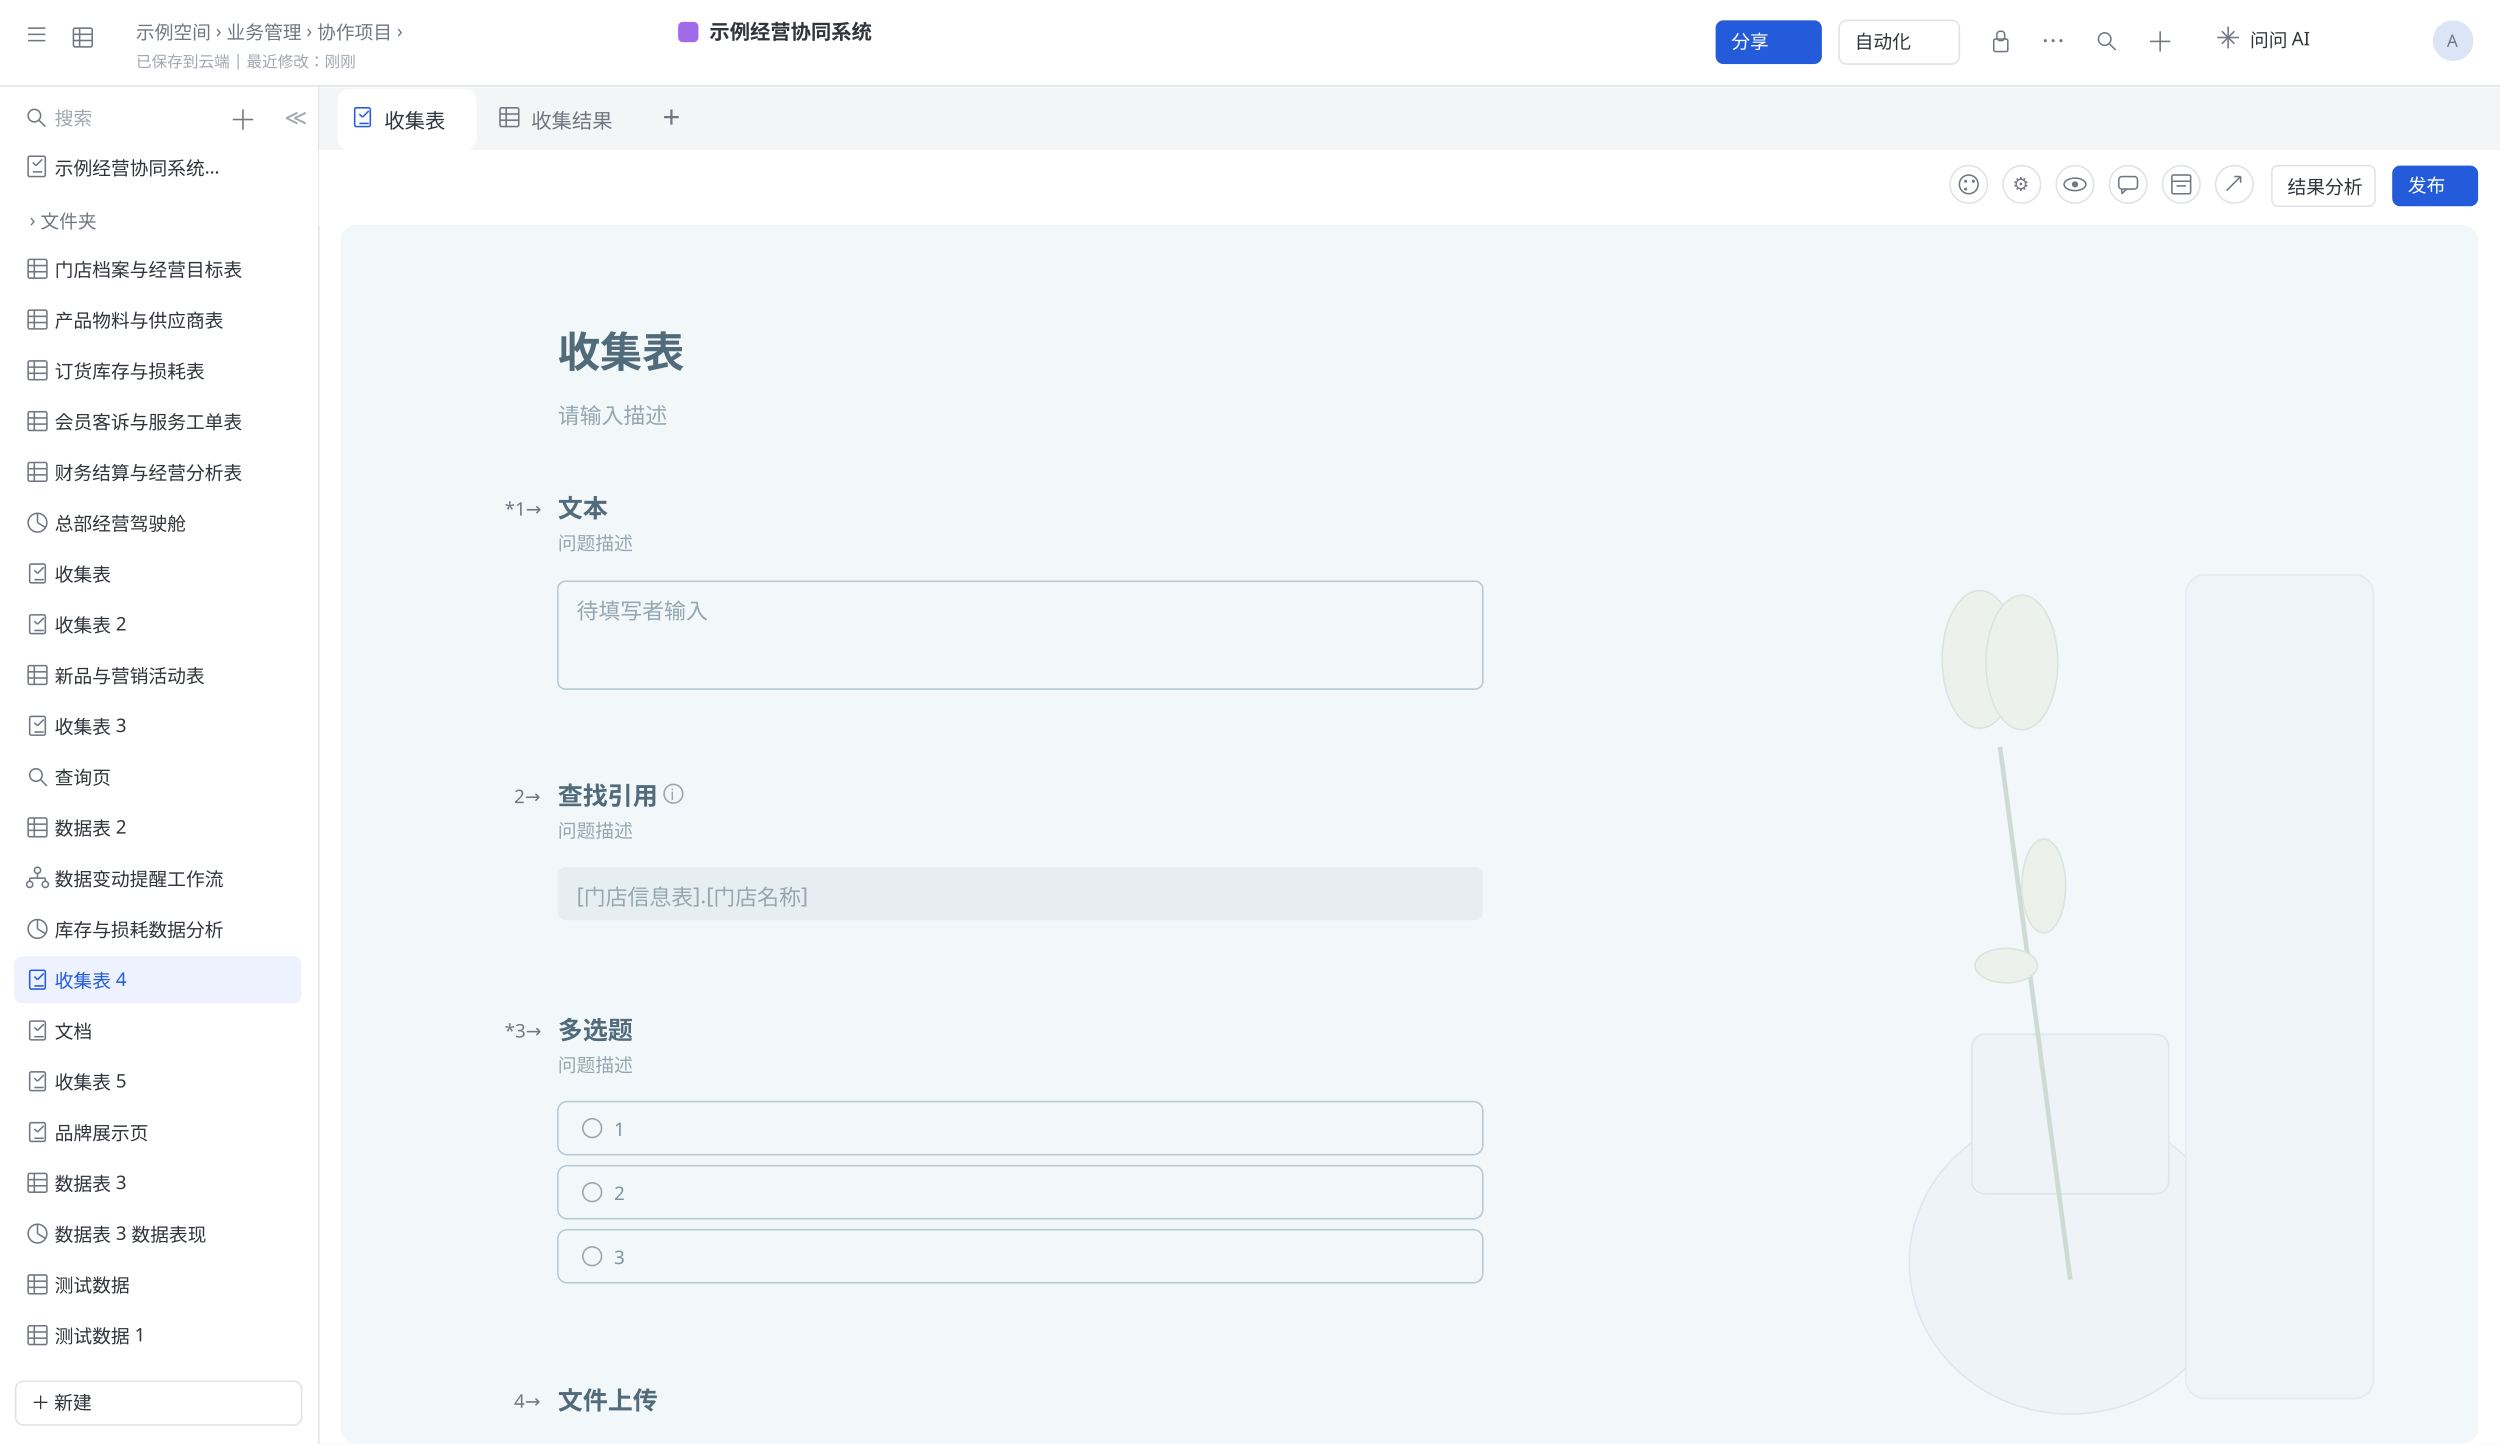
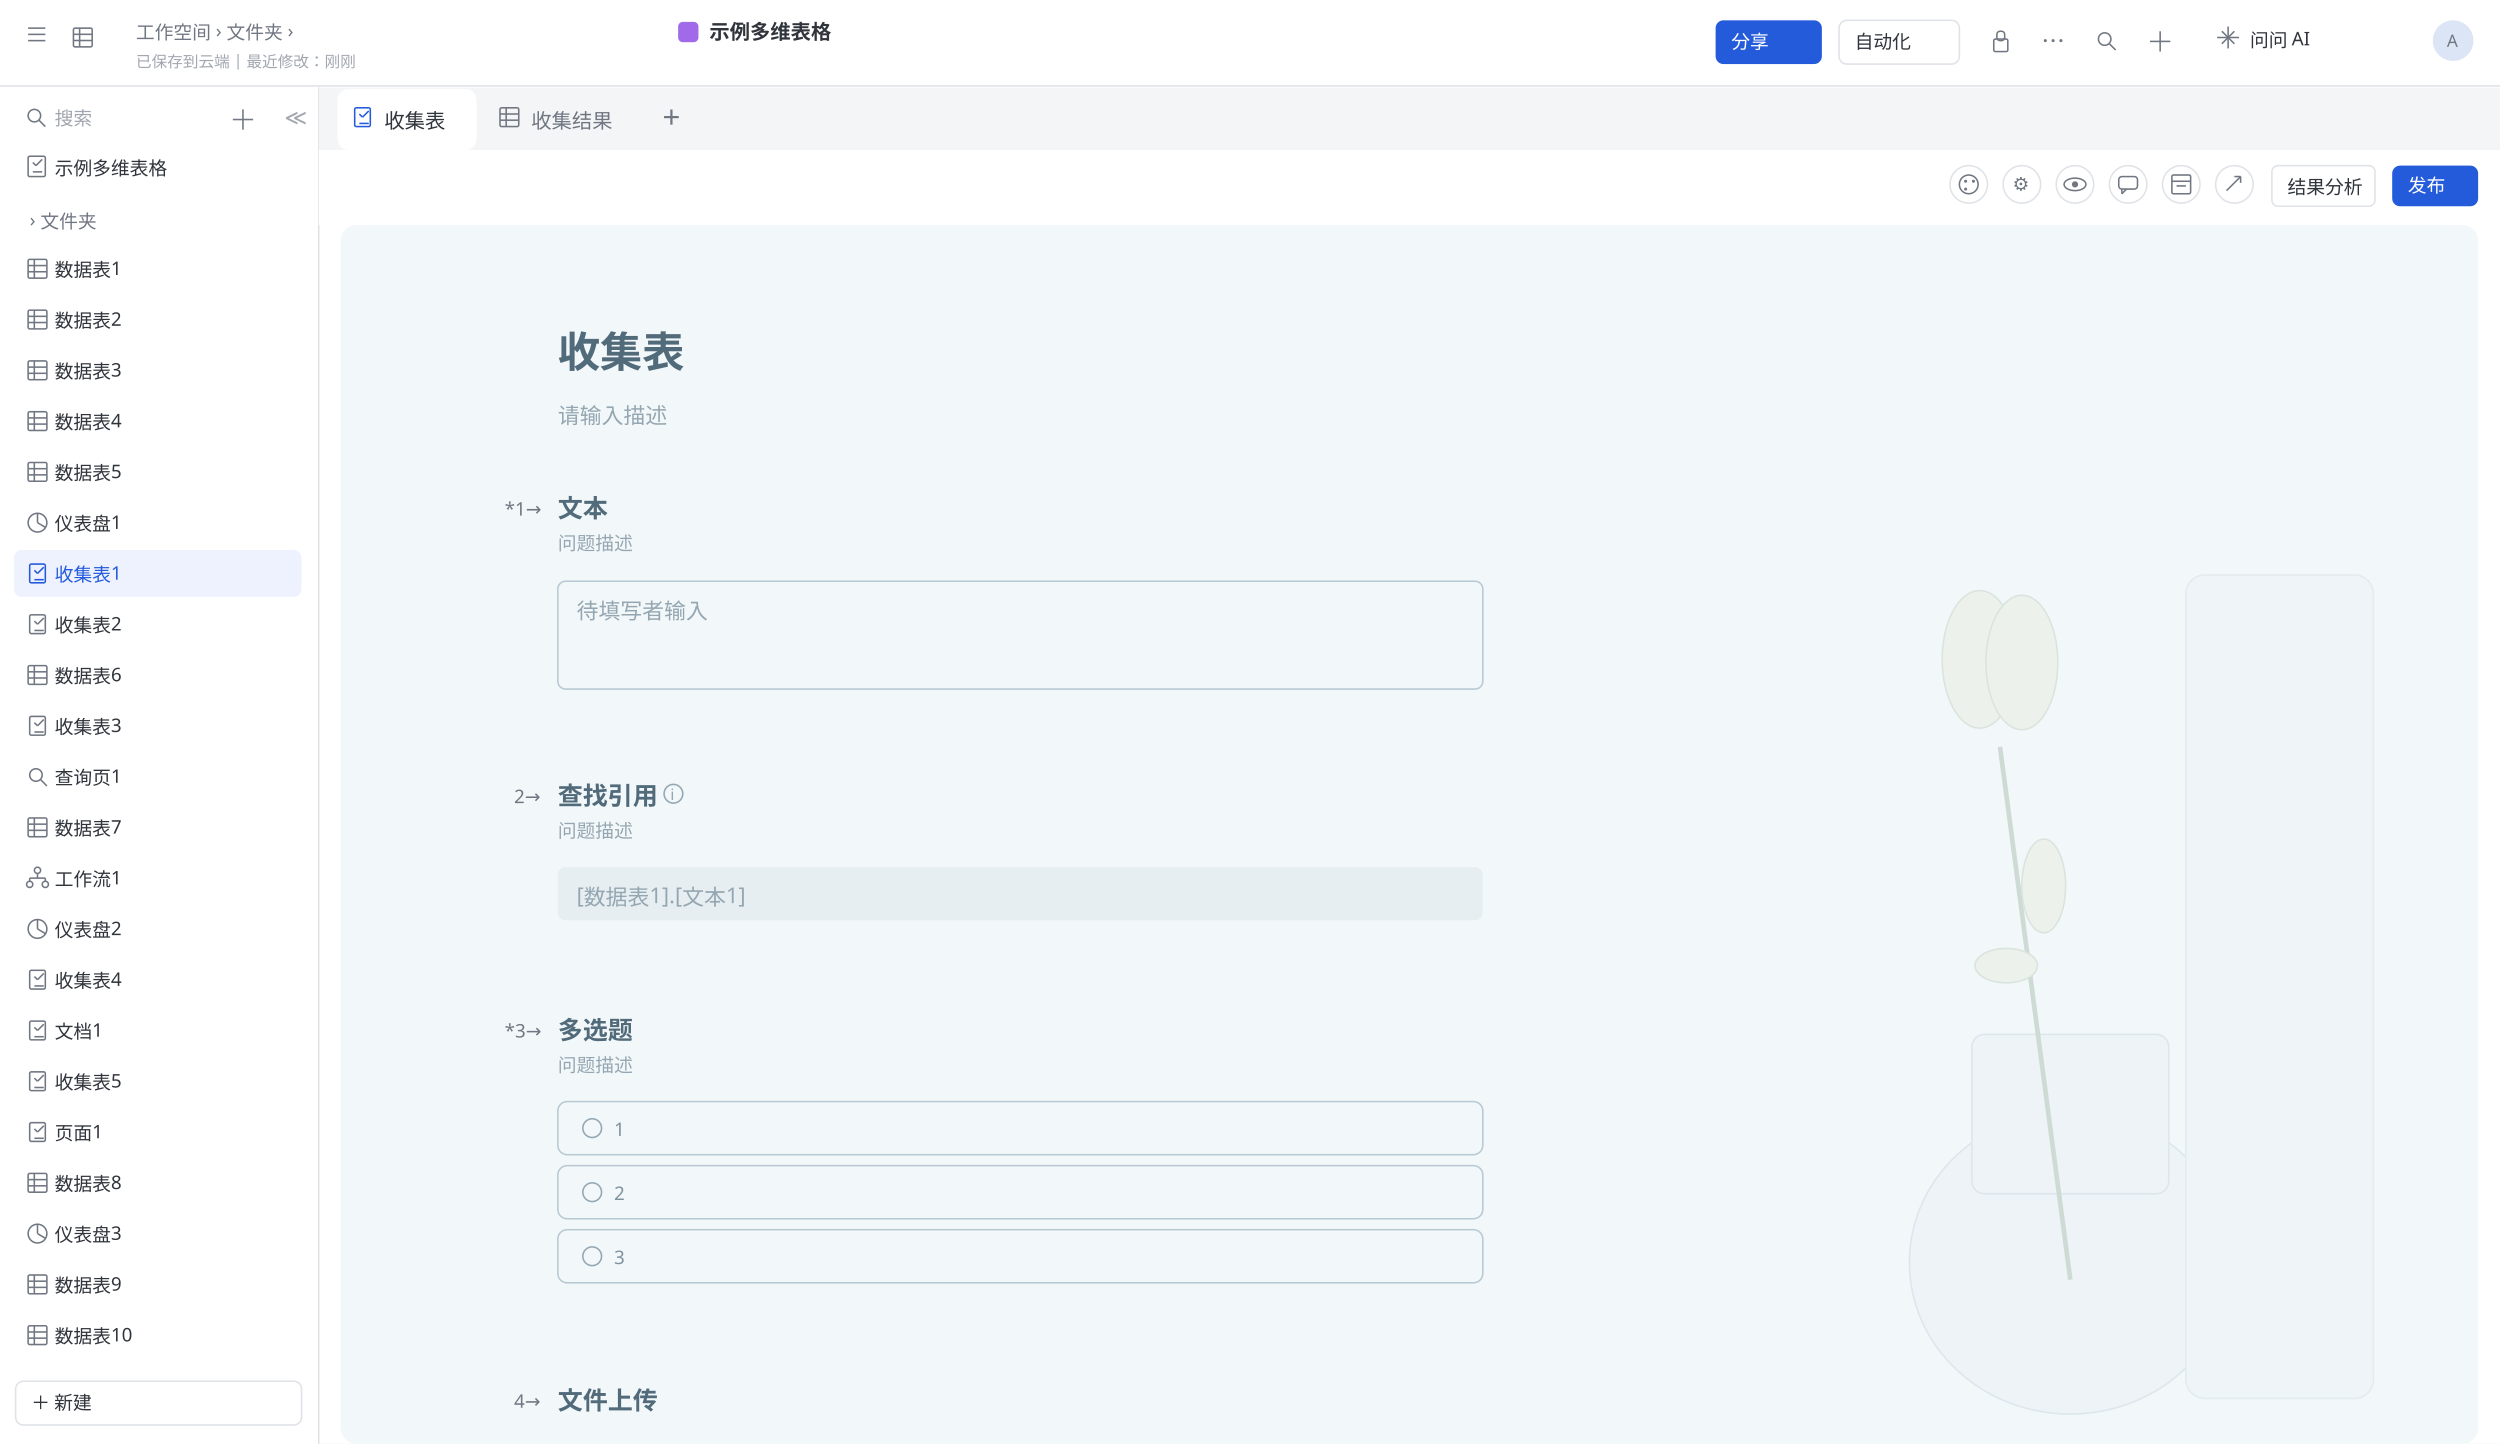
<svg xmlns="http://www.w3.org/2000/svg" width="1600" height="924" viewBox="0 0 1600 924">
  <rect x="0" y="0" width="1600" height="924" rx="0" fill="#ffffff" stroke="none" stroke-width="1" />
  <rect x="0" y="0" width="1600" height="56" rx="0" fill="#ffffff" stroke="none" stroke-width="1" />
  <line x1="0" y1="55" x2="1600" y2="55" stroke="#dfe2e7" stroke-width="1" />
  <line x1="18" y1="18" x2="29" y2="18" stroke="#707782" stroke-width="1" />
  <line x1="18" y1="22" x2="29" y2="22" stroke="#707782" stroke-width="1" />
  <line x1="18" y1="26" x2="29" y2="26" stroke="#707782" stroke-width="1" />
  <rect x="47" y="18" width="12" height="12" rx="1" fill="none" stroke="#707782" stroke-width="1" />
  <line x1="47" y1="21.96" x2="59" y2="21.96" stroke="#707782" stroke-width="1" />
  <line x1="47" y1="25.92" x2="59" y2="25.92" stroke="#707782" stroke-width="1" />
  <line x1="50.96" y1="18" x2="50.96" y2="30" stroke="#707782" stroke-width="1" />
-   <text x="87" y="25" fill="#707782" font-family="PingFang SC, Noto Sans SC, Microsoft YaHei, sans-serif" font-size="12" font-weight="400">示例空间  ›  业务管理  ›  协作项目  ›</text>
+   <text x="87" y="25" fill="#707782" font-family="PingFang SC, Noto Sans SC, Microsoft YaHei, sans-serif" font-size="12" font-weight="400">工作空间  ›  文件夹  ›</text>
  <rect x="434" y="14" width="13" height="13" rx="3" fill="#a16ae8" stroke="none" stroke-width="1" />
-   <text x="454" y="25" fill="#30343b" font-family="PingFang SC, Noto Sans SC, Microsoft YaHei, sans-serif" font-size="13" font-weight="550">示例经营协同系统</text>
+   <text x="454" y="25" fill="#30343b" font-family="PingFang SC, Noto Sans SC, Microsoft YaHei, sans-serif" font-size="13" font-weight="550">示例多维表格</text>
  <text x="87" y="43" fill="#a1a6af" font-family="PingFang SC, Noto Sans SC, Microsoft YaHei, sans-serif" font-size="10" font-weight="400">已保存到云端     |     最近修改：刚刚</text>
  <rect x="1098" y="13" width="68" height="28" rx="5" fill="#245bdb" stroke="none" stroke-width="1" />
  <text x="1108" y="31.0" fill="#ffffff" font-family="PingFang SC, Noto Sans SC, Microsoft YaHei, sans-serif" font-size="12" font-weight="500">分享</text>
  <rect x="1177" y="13" width="77" height="28" rx="5" fill="#ffffff" stroke="#dfe2e7" stroke-width="1" />
  <text x="1187" y="31.0" fill="#30343b" font-family="PingFang SC, Noto Sans SC, Microsoft YaHei, sans-serif" font-size="12" font-weight="500">自动化</text>
  <rect x="1276" y="25" width="9" height="8" rx="1" fill="none" stroke="#707782" stroke-width="1" />
  <rect x="1278" y="20" width="5" height="6" rx="2" fill="none" stroke="#707782" stroke-width="1" />
  <circle cx="1309" cy="26" r="1" fill="#707782" stroke="none" stroke-width="1" />
  <circle cx="1314" cy="26" r="1" fill="#707782" stroke="none" stroke-width="1" />
  <circle cx="1319" cy="26" r="1" fill="#707782" stroke="none" stroke-width="1" />
  <circle cx="1347" cy="25" r="4" fill="none" stroke="#707782" stroke-width="1" />
  <line x1="1350" y1="28" x2="1354" y2="32" stroke="#707782" stroke-width="1" />
  <line x1="1382.5" y1="20" x2="1382.5" y2="33" stroke="#707782" stroke-width="1" />
  <line x1="1376" y1="26.5" x2="1389" y2="26.5" stroke="#707782" stroke-width="1" />
  <line x1="1426" y1="17" x2="1426" y2="31" stroke="#707782" stroke-width="1" />
  <line x1="1419" y1="24" x2="1433" y2="24" stroke="#707782" stroke-width="1" />
  <line x1="1422" y1="20" x2="1430" y2="28" stroke="#707782" stroke-width="1" />
  <line x1="1422" y1="28" x2="1430" y2="20" stroke="#707782" stroke-width="1" />
  <text x="1440" y="30" fill="#30343b" font-family="PingFang SC, Noto Sans SC, Microsoft YaHei, sans-serif" font-size="12" font-weight="400">问问 AI</text>
  <circle cx="1570" cy="26" r="13" fill="#dce5f5" stroke="none" stroke-width="1" />
  <text x="1566" y="30" fill="#707782" font-family="PingFang SC, Noto Sans SC, Microsoft YaHei, sans-serif" font-size="11" font-weight="400">A</text>
  <rect x="0" y="56" width="204" height="868" rx="0" fill="#ffffff" stroke="none" stroke-width="1" />
  <line x1="204" y1="56" x2="204" y2="924" stroke="#dfe2e7" stroke-width="1" />
  <circle cx="22" cy="74" r="4" fill="none" stroke="#707782" stroke-width="1" />
  <line x1="25" y1="77" x2="29" y2="81" stroke="#707782" stroke-width="1" />
  <text x="35" y="80" fill="#a1a6af" font-family="PingFang SC, Noto Sans SC, Microsoft YaHei, sans-serif" font-size="12" font-weight="400">搜索</text>
  <line x1="155.5" y1="70" x2="155.5" y2="83" stroke="#707782" stroke-width="1" />
  <line x1="149" y1="76.5" x2="162" y2="76.5" stroke="#707782" stroke-width="1" />
  <text x="182" y="80" fill="#a1a6af" font-family="PingFang SC, Noto Sans SC, Microsoft YaHei, sans-serif" font-size="14" font-weight="400">≪</text>
  <rect x="18" y="100" width="11" height="13" rx="1" fill="none" stroke="#707782" stroke-width="1" />
  <line x1="21" y1="104" x2="23" y2="106" stroke="#707782" stroke-width="1" />
  <line x1="23" y1="106" x2="27" y2="102" stroke="#707782" stroke-width="1" />
  <line x1="21" y1="110" x2="27" y2="110" stroke="#707782" stroke-width="1" />
-   <text x="35" y="112" fill="#30343b" font-family="PingFang SC, Noto Sans SC, Microsoft YaHei, sans-serif" font-size="12" font-weight="400">示例经营协同系统…</text>
+   <text x="35" y="112" fill="#30343b" font-family="PingFang SC, Noto Sans SC, Microsoft YaHei, sans-serif" font-size="12" font-weight="400">示例多维表格</text>
  <text x="19" y="145" fill="#707782" font-family="PingFang SC, Noto Sans SC, Microsoft YaHei, sans-serif" font-size="12" font-weight="400">›  文件夹</text>
  <rect x="18" y="166.0" width="12" height="12" rx="1" fill="none" stroke="#707782" stroke-width="1" />
  <line x1="18" y1="169.96" x2="30" y2="169.96" stroke="#707782" stroke-width="1" />
  <line x1="18" y1="173.92" x2="30" y2="173.92" stroke="#707782" stroke-width="1" />
  <line x1="21.96" y1="166.0" x2="21.96" y2="178.0" stroke="#707782" stroke-width="1" />
-   <text x="35" y="177.0" fill="#30343b" font-family="PingFang SC, Noto Sans SC, Microsoft YaHei, sans-serif" font-size="12" font-weight="400">门店档案与经营目标表</text>
+   <text x="35" y="177.0" fill="#30343b" font-family="PingFang SC, Noto Sans SC, Microsoft YaHei, sans-serif" font-size="12" font-weight="400">数据表1</text>
  <rect x="18" y="198.5" width="12" height="12" rx="1" fill="none" stroke="#707782" stroke-width="1" />
  <line x1="18" y1="202.46" x2="30" y2="202.46" stroke="#707782" stroke-width="1" />
  <line x1="18" y1="206.42" x2="30" y2="206.42" stroke="#707782" stroke-width="1" />
  <line x1="21.96" y1="198.5" x2="21.96" y2="210.5" stroke="#707782" stroke-width="1" />
-   <text x="35" y="209.5" fill="#30343b" font-family="PingFang SC, Noto Sans SC, Microsoft YaHei, sans-serif" font-size="12" font-weight="400">产品物料与供应商表</text>
+   <text x="35" y="209.5" fill="#30343b" font-family="PingFang SC, Noto Sans SC, Microsoft YaHei, sans-serif" font-size="12" font-weight="400">数据表2</text>
  <rect x="18" y="231.0" width="12" height="12" rx="1" fill="none" stroke="#707782" stroke-width="1" />
  <line x1="18" y1="234.96" x2="30" y2="234.96" stroke="#707782" stroke-width="1" />
  <line x1="18" y1="238.92" x2="30" y2="238.92" stroke="#707782" stroke-width="1" />
  <line x1="21.96" y1="231.0" x2="21.96" y2="243.0" stroke="#707782" stroke-width="1" />
-   <text x="35" y="242.0" fill="#30343b" font-family="PingFang SC, Noto Sans SC, Microsoft YaHei, sans-serif" font-size="12" font-weight="400">订货库存与损耗表</text>
+   <text x="35" y="242.0" fill="#30343b" font-family="PingFang SC, Noto Sans SC, Microsoft YaHei, sans-serif" font-size="12" font-weight="400">数据表3</text>
  <rect x="18" y="263.5" width="12" height="12" rx="1" fill="none" stroke="#707782" stroke-width="1" />
  <line x1="18" y1="267.46" x2="30" y2="267.46" stroke="#707782" stroke-width="1" />
  <line x1="18" y1="271.42" x2="30" y2="271.42" stroke="#707782" stroke-width="1" />
  <line x1="21.96" y1="263.5" x2="21.96" y2="275.5" stroke="#707782" stroke-width="1" />
-   <text x="35" y="274.5" fill="#30343b" font-family="PingFang SC, Noto Sans SC, Microsoft YaHei, sans-serif" font-size="12" font-weight="400">会员客诉与服务工单表</text>
+   <text x="35" y="274.5" fill="#30343b" font-family="PingFang SC, Noto Sans SC, Microsoft YaHei, sans-serif" font-size="12" font-weight="400">数据表4</text>
  <rect x="18" y="296.0" width="12" height="12" rx="1" fill="none" stroke="#707782" stroke-width="1" />
  <line x1="18" y1="299.96" x2="30" y2="299.96" stroke="#707782" stroke-width="1" />
  <line x1="18" y1="303.92" x2="30" y2="303.92" stroke="#707782" stroke-width="1" />
  <line x1="21.96" y1="296.0" x2="21.96" y2="308.0" stroke="#707782" stroke-width="1" />
-   <text x="35" y="307.0" fill="#30343b" font-family="PingFang SC, Noto Sans SC, Microsoft YaHei, sans-serif" font-size="12" font-weight="400">财务结算与经营分析表</text>
+   <text x="35" y="307.0" fill="#30343b" font-family="PingFang SC, Noto Sans SC, Microsoft YaHei, sans-serif" font-size="12" font-weight="400">数据表5</text>
  <circle cx="24" cy="334.5" r="6" fill="none" stroke="#707782" stroke-width="1" />
  <line x1="24" y1="328.5" x2="24" y2="334.5" stroke="#707782" stroke-width="1" />
  <line x1="24" y1="334.5" x2="29" y2="337.5" stroke="#707782" stroke-width="1" />
-   <text x="35" y="339.5" fill="#30343b" font-family="PingFang SC, Noto Sans SC, Microsoft YaHei, sans-serif" font-size="12" font-weight="400">总部经营驾驶舱</text>
-   <rect x="19" y="361.0" width="10" height="12" rx="1" fill="none" stroke="#707782" stroke-width="1" />
-   <line x1="22" y1="365.0" x2="24" y2="367.0" stroke="#707782" stroke-width="1" />
-   <line x1="24" y1="367.0" x2="28" y2="363.0" stroke="#707782" stroke-width="1" />
-   <line x1="22" y1="371.0" x2="28" y2="371.0" stroke="#707782" stroke-width="1" />
-   <text x="35" y="372.0" fill="#30343b" font-family="PingFang SC, Noto Sans SC, Microsoft YaHei, sans-serif" font-size="12" font-weight="400">收集表</text>
+   <text x="35" y="339.5" fill="#30343b" font-family="PingFang SC, Noto Sans SC, Microsoft YaHei, sans-serif" font-size="12" font-weight="400">仪表盘1</text>
+   <rect x="9" y="352.0" width="184" height="30" rx="5" fill="#eef2ff" stroke="none" stroke-width="1" />
+   <rect x="19" y="361.0" width="10" height="12" rx="1" fill="none" stroke="#245bdb" stroke-width="1" />
+   <line x1="22" y1="365.0" x2="24" y2="367.0" stroke="#245bdb" stroke-width="1" />
+   <line x1="24" y1="367.0" x2="28" y2="363.0" stroke="#245bdb" stroke-width="1" />
+   <line x1="22" y1="371.0" x2="28" y2="371.0" stroke="#245bdb" stroke-width="1" />
+   <text x="35" y="372.0" fill="#245bdb" font-family="PingFang SC, Noto Sans SC, Microsoft YaHei, sans-serif" font-size="12" font-weight="400">收集表1</text>
  <rect x="19" y="393.5" width="10" height="12" rx="1" fill="none" stroke="#707782" stroke-width="1" />
  <line x1="22" y1="397.5" x2="24" y2="399.5" stroke="#707782" stroke-width="1" />
  <line x1="24" y1="399.5" x2="28" y2="395.5" stroke="#707782" stroke-width="1" />
  <line x1="22" y1="403.5" x2="28" y2="403.5" stroke="#707782" stroke-width="1" />
-   <text x="35" y="404.5" fill="#30343b" font-family="PingFang SC, Noto Sans SC, Microsoft YaHei, sans-serif" font-size="12" font-weight="400">收集表 2</text>
+   <text x="35" y="404.5" fill="#30343b" font-family="PingFang SC, Noto Sans SC, Microsoft YaHei, sans-serif" font-size="12" font-weight="400">收集表2</text>
  <rect x="18" y="426.0" width="12" height="12" rx="1" fill="none" stroke="#707782" stroke-width="1" />
  <line x1="18" y1="429.96" x2="30" y2="429.96" stroke="#707782" stroke-width="1" />
  <line x1="18" y1="433.92" x2="30" y2="433.92" stroke="#707782" stroke-width="1" />
  <line x1="21.96" y1="426.0" x2="21.96" y2="438.0" stroke="#707782" stroke-width="1" />
-   <text x="35" y="437.0" fill="#30343b" font-family="PingFang SC, Noto Sans SC, Microsoft YaHei, sans-serif" font-size="12" font-weight="400">新品与营销活动表</text>
+   <text x="35" y="437.0" fill="#30343b" font-family="PingFang SC, Noto Sans SC, Microsoft YaHei, sans-serif" font-size="12" font-weight="400">数据表6</text>
  <rect x="19" y="458.5" width="10" height="12" rx="1" fill="none" stroke="#707782" stroke-width="1" />
  <line x1="22" y1="462.5" x2="24" y2="464.5" stroke="#707782" stroke-width="1" />
  <line x1="24" y1="464.5" x2="28" y2="460.5" stroke="#707782" stroke-width="1" />
  <line x1="22" y1="468.5" x2="28" y2="468.5" stroke="#707782" stroke-width="1" />
-   <text x="35" y="469.5" fill="#30343b" font-family="PingFang SC, Noto Sans SC, Microsoft YaHei, sans-serif" font-size="12" font-weight="400">收集表 3</text>
+   <text x="35" y="469.5" fill="#30343b" font-family="PingFang SC, Noto Sans SC, Microsoft YaHei, sans-serif" font-size="12" font-weight="400">收集表3</text>
  <circle cx="23" cy="496.0" r="4" fill="none" stroke="#707782" stroke-width="1" />
  <line x1="26" y1="499.0" x2="30" y2="503.0" stroke="#707782" stroke-width="1" />
-   <text x="35" y="502.0" fill="#30343b" font-family="PingFang SC, Noto Sans SC, Microsoft YaHei, sans-serif" font-size="12" font-weight="400">查询页</text>
+   <text x="35" y="502.0" fill="#30343b" font-family="PingFang SC, Noto Sans SC, Microsoft YaHei, sans-serif" font-size="12" font-weight="400">查询页1</text>
  <rect x="18" y="523.5" width="12" height="12" rx="1" fill="none" stroke="#707782" stroke-width="1" />
  <line x1="18" y1="527.46" x2="30" y2="527.46" stroke="#707782" stroke-width="1" />
  <line x1="18" y1="531.42" x2="30" y2="531.42" stroke="#707782" stroke-width="1" />
  <line x1="21.96" y1="523.5" x2="21.96" y2="535.5" stroke="#707782" stroke-width="1" />
-   <text x="35" y="534.5" fill="#30343b" font-family="PingFang SC, Noto Sans SC, Microsoft YaHei, sans-serif" font-size="12" font-weight="400">数据表 2</text>
+   <text x="35" y="534.5" fill="#30343b" font-family="PingFang SC, Noto Sans SC, Microsoft YaHei, sans-serif" font-size="12" font-weight="400">数据表7</text>
  <circle cx="24" cy="557.0" r="2" fill="none" stroke="#707782" stroke-width="1" />
  <circle cx="19" cy="566.0" r="2" fill="none" stroke="#707782" stroke-width="1" />
  <circle cx="29" cy="566.0" r="2" fill="none" stroke="#707782" stroke-width="1" />
  <line x1="24" y1="559.0" x2="24" y2="562.0" stroke="#707782" stroke-width="1" />
  <line x1="19" y1="562.0" x2="29" y2="562.0" stroke="#707782" stroke-width="1" />
  <line x1="19" y1="562.0" x2="19" y2="564.0" stroke="#707782" stroke-width="1" />
  <line x1="29" y1="562.0" x2="29" y2="564.0" stroke="#707782" stroke-width="1" />
-   <text x="35" y="567.0" fill="#30343b" font-family="PingFang SC, Noto Sans SC, Microsoft YaHei, sans-serif" font-size="12" font-weight="400">数据变动提醒工作流</text>
+   <text x="35" y="567.0" fill="#30343b" font-family="PingFang SC, Noto Sans SC, Microsoft YaHei, sans-serif" font-size="12" font-weight="400">工作流1</text>
  <circle cx="24" cy="594.5" r="6" fill="none" stroke="#707782" stroke-width="1" />
  <line x1="24" y1="588.5" x2="24" y2="594.5" stroke="#707782" stroke-width="1" />
  <line x1="24" y1="594.5" x2="29" y2="597.5" stroke="#707782" stroke-width="1" />
-   <text x="35" y="599.5" fill="#30343b" font-family="PingFang SC, Noto Sans SC, Microsoft YaHei, sans-serif" font-size="12" font-weight="400">库存与损耗数据分析</text>
-   <rect x="9" y="612.0" width="184" height="30" rx="5" fill="#eef2ff" stroke="none" stroke-width="1" />
-   <rect x="19" y="621.0" width="10" height="12" rx="1" fill="none" stroke="#245bdb" stroke-width="1" />
-   <line x1="22" y1="625.0" x2="24" y2="627.0" stroke="#245bdb" stroke-width="1" />
-   <line x1="24" y1="627.0" x2="28" y2="623.0" stroke="#245bdb" stroke-width="1" />
-   <line x1="22" y1="631.0" x2="28" y2="631.0" stroke="#245bdb" stroke-width="1" />
-   <text x="35" y="632.0" fill="#245bdb" font-family="PingFang SC, Noto Sans SC, Microsoft YaHei, sans-serif" font-size="12" font-weight="400">收集表 4</text>
+   <text x="35" y="599.5" fill="#30343b" font-family="PingFang SC, Noto Sans SC, Microsoft YaHei, sans-serif" font-size="12" font-weight="400">仪表盘2</text>
+   <rect x="19" y="621.0" width="10" height="12" rx="1" fill="none" stroke="#707782" stroke-width="1" />
+   <line x1="22" y1="625.0" x2="24" y2="627.0" stroke="#707782" stroke-width="1" />
+   <line x1="24" y1="627.0" x2="28" y2="623.0" stroke="#707782" stroke-width="1" />
+   <line x1="22" y1="631.0" x2="28" y2="631.0" stroke="#707782" stroke-width="1" />
+   <text x="35" y="632.0" fill="#30343b" font-family="PingFang SC, Noto Sans SC, Microsoft YaHei, sans-serif" font-size="12" font-weight="400">收集表4</text>
  <rect x="19" y="653.5" width="10" height="12" rx="1" fill="none" stroke="#707782" stroke-width="1" />
  <line x1="22" y1="657.5" x2="24" y2="659.5" stroke="#707782" stroke-width="1" />
  <line x1="24" y1="659.5" x2="28" y2="655.5" stroke="#707782" stroke-width="1" />
  <line x1="22" y1="663.5" x2="28" y2="663.5" stroke="#707782" stroke-width="1" />
-   <text x="35" y="664.5" fill="#30343b" font-family="PingFang SC, Noto Sans SC, Microsoft YaHei, sans-serif" font-size="12" font-weight="400">文档</text>
+   <text x="35" y="664.5" fill="#30343b" font-family="PingFang SC, Noto Sans SC, Microsoft YaHei, sans-serif" font-size="12" font-weight="400">文档1</text>
  <rect x="19" y="686.0" width="10" height="12" rx="1" fill="none" stroke="#707782" stroke-width="1" />
  <line x1="22" y1="690.0" x2="24" y2="692.0" stroke="#707782" stroke-width="1" />
  <line x1="24" y1="692.0" x2="28" y2="688.0" stroke="#707782" stroke-width="1" />
  <line x1="22" y1="696.0" x2="28" y2="696.0" stroke="#707782" stroke-width="1" />
-   <text x="35" y="697.0" fill="#30343b" font-family="PingFang SC, Noto Sans SC, Microsoft YaHei, sans-serif" font-size="12" font-weight="400">收集表 5</text>
+   <text x="35" y="697.0" fill="#30343b" font-family="PingFang SC, Noto Sans SC, Microsoft YaHei, sans-serif" font-size="12" font-weight="400">收集表5</text>
  <rect x="19" y="718.5" width="10" height="12" rx="1" fill="none" stroke="#707782" stroke-width="1" />
  <line x1="22" y1="722.5" x2="24" y2="724.5" stroke="#707782" stroke-width="1" />
  <line x1="24" y1="724.5" x2="28" y2="720.5" stroke="#707782" stroke-width="1" />
  <line x1="22" y1="728.5" x2="28" y2="728.5" stroke="#707782" stroke-width="1" />
-   <text x="35" y="729.5" fill="#30343b" font-family="PingFang SC, Noto Sans SC, Microsoft YaHei, sans-serif" font-size="12" font-weight="400">品牌展示页</text>
+   <text x="35" y="729.5" fill="#30343b" font-family="PingFang SC, Noto Sans SC, Microsoft YaHei, sans-serif" font-size="12" font-weight="400">页面1</text>
  <rect x="18" y="751.0" width="12" height="12" rx="1" fill="none" stroke="#707782" stroke-width="1" />
  <line x1="18" y1="754.96" x2="30" y2="754.96" stroke="#707782" stroke-width="1" />
  <line x1="18" y1="758.92" x2="30" y2="758.92" stroke="#707782" stroke-width="1" />
  <line x1="21.96" y1="751.0" x2="21.96" y2="763.0" stroke="#707782" stroke-width="1" />
-   <text x="35" y="762.0" fill="#30343b" font-family="PingFang SC, Noto Sans SC, Microsoft YaHei, sans-serif" font-size="12" font-weight="400">数据表 3</text>
+   <text x="35" y="762.0" fill="#30343b" font-family="PingFang SC, Noto Sans SC, Microsoft YaHei, sans-serif" font-size="12" font-weight="400">数据表8</text>
  <circle cx="24" cy="789.5" r="6" fill="none" stroke="#707782" stroke-width="1" />
  <line x1="24" y1="783.5" x2="24" y2="789.5" stroke="#707782" stroke-width="1" />
  <line x1="24" y1="789.5" x2="29" y2="792.5" stroke="#707782" stroke-width="1" />
-   <text x="35" y="794.5" fill="#30343b" font-family="PingFang SC, Noto Sans SC, Microsoft YaHei, sans-serif" font-size="12" font-weight="400">数据表 3 数据表现</text>
+   <text x="35" y="794.5" fill="#30343b" font-family="PingFang SC, Noto Sans SC, Microsoft YaHei, sans-serif" font-size="12" font-weight="400">仪表盘3</text>
  <rect x="18" y="816.0" width="12" height="12" rx="1" fill="none" stroke="#707782" stroke-width="1" />
  <line x1="18" y1="819.96" x2="30" y2="819.96" stroke="#707782" stroke-width="1" />
  <line x1="18" y1="823.92" x2="30" y2="823.92" stroke="#707782" stroke-width="1" />
  <line x1="21.96" y1="816.0" x2="21.96" y2="828.0" stroke="#707782" stroke-width="1" />
-   <text x="35" y="827.0" fill="#30343b" font-family="PingFang SC, Noto Sans SC, Microsoft YaHei, sans-serif" font-size="12" font-weight="400">测试数据</text>
+   <text x="35" y="827.0" fill="#30343b" font-family="PingFang SC, Noto Sans SC, Microsoft YaHei, sans-serif" font-size="12" font-weight="400">数据表9</text>
  <rect x="18" y="848.5" width="12" height="12" rx="1" fill="none" stroke="#707782" stroke-width="1" />
  <line x1="18" y1="852.46" x2="30" y2="852.46" stroke="#707782" stroke-width="1" />
  <line x1="18" y1="856.42" x2="30" y2="856.42" stroke="#707782" stroke-width="1" />
  <line x1="21.96" y1="848.5" x2="21.96" y2="860.5" stroke="#707782" stroke-width="1" />
-   <text x="35" y="859.5" fill="#30343b" font-family="PingFang SC, Noto Sans SC, Microsoft YaHei, sans-serif" font-size="12" font-weight="400">测试数据 1</text>
+   <text x="35" y="859.5" fill="#30343b" font-family="PingFang SC, Noto Sans SC, Microsoft YaHei, sans-serif" font-size="12" font-weight="400">数据表10</text>
  <rect x="10" y="884" width="183" height="28" rx="5" fill="#ffffff" stroke="#dfe2e7" stroke-width="1" />
  <text x="20" y="902.0" fill="#30343b" font-family="PingFang SC, Noto Sans SC, Microsoft YaHei, sans-serif" font-size="12" font-weight="500">＋ 新建</text>
  <rect x="204" y="56" width="1396" height="40" rx="0" fill="#f4f5f6" stroke="none" stroke-width="1" />
  <rect x="216" y="57" width="89" height="39" rx="7" fill="#ffffff" stroke="none" stroke-width="1" />
  <rect x="227" y="69" width="10" height="12" rx="1" fill="none" stroke="#245bdb" stroke-width="1" />
  <line x1="230" y1="73" x2="232" y2="75" stroke="#245bdb" stroke-width="1" />
  <line x1="232" y1="75" x2="236" y2="71" stroke="#245bdb" stroke-width="1" />
  <line x1="230" y1="79" x2="236" y2="79" stroke="#245bdb" stroke-width="1" />
  <text x="246" y="82" fill="#30343b" font-family="PingFang SC, Noto Sans SC, Microsoft YaHei, sans-serif" font-size="13" font-weight="400">收集表</text>
  <rect x="320" y="69" width="12" height="12" rx="1" fill="none" stroke="#707782" stroke-width="1" />
  <line x1="320" y1="72.96" x2="332" y2="72.96" stroke="#707782" stroke-width="1" />
  <line x1="320" y1="76.92" x2="332" y2="76.92" stroke="#707782" stroke-width="1" />
  <line x1="323.96" y1="69" x2="323.96" y2="81" stroke="#707782" stroke-width="1" />
  <text x="340" y="82" fill="#707782" font-family="PingFang SC, Noto Sans SC, Microsoft YaHei, sans-serif" font-size="13" font-weight="400">收集结果</text>
  <text x="424" y="82" fill="#707782" font-family="PingFang SC, Noto Sans SC, Microsoft YaHei, sans-serif" font-size="20" font-weight="400">+</text>
  <rect x="204" y="96" width="1396" height="48" rx="0" fill="#ffffff" stroke="none" stroke-width="1" />
  <circle cx="1260" cy="118" r="12" fill="#ffffff" stroke="none" stroke-width="1" />
  <circle cx="1260" cy="118" r="12" fill="none" stroke="#dfe2e7" />
  <circle cx="1260" cy="118" r="6" fill="none" stroke="#707782" stroke-width="1" />
  <circle cx="1258" cy="116" r="1" fill="#707782" stroke="none" stroke-width="1" />
  <circle cx="1263" cy="116" r="1" fill="#707782" stroke="none" stroke-width="1" />
  <circle cx="1258" cy="121" r="1" fill="#707782" stroke="none" stroke-width="1" />
  <circle cx="1294" cy="118" r="12" fill="#ffffff" stroke="none" stroke-width="1" />
  <circle cx="1294" cy="118" r="12" fill="none" stroke="#dfe2e7" />
  <text x="1288" y="122" fill="#707782" font-family="PingFang SC, Noto Sans SC, Microsoft YaHei, sans-serif" font-size="12" font-weight="400">⚙</text>
  <circle cx="1328" cy="118" r="12" fill="#ffffff" stroke="none" stroke-width="1" />
  <circle cx="1328" cy="118" r="12" fill="none" stroke="#dfe2e7" />
  <ellipse cx="1328" cy="118" rx="7" ry="4" fill="none" stroke="#707782" />
  <circle cx="1328" cy="118" r="2" fill="#707782" stroke="none" stroke-width="1" />
  <circle cx="1362" cy="118" r="12" fill="#ffffff" stroke="none" stroke-width="1" />
  <circle cx="1362" cy="118" r="12" fill="none" stroke="#dfe2e7" />
  <rect x="1356" y="113" width="12" height="8" rx="2" fill="none" stroke="#707782" stroke-width="1" />
  <line x1="1358" y1="121" x2="1358" y2="124" stroke="#707782" stroke-width="1" />
  <line x1="1358" y1="124" x2="1361" y2="121" stroke="#707782" stroke-width="1" />
  <circle cx="1396" cy="118" r="12" fill="#ffffff" stroke="none" stroke-width="1" />
  <circle cx="1396" cy="118" r="12" fill="none" stroke="#dfe2e7" />
  <rect x="1390" y="112" width="12" height="12" rx="1" fill="none" stroke="#707782" stroke-width="1" />
  <line x1="1390" y1="116" x2="1402" y2="116" stroke="#707782" stroke-width="1" />
  <line x1="1393" y1="119" x2="1399" y2="119" stroke="#707782" stroke-width="1" />
  <circle cx="1430" cy="118" r="12" fill="#ffffff" stroke="none" stroke-width="1" />
  <circle cx="1430" cy="118" r="12" fill="none" stroke="#dfe2e7" />
  <line x1="1425" y1="122" x2="1434" y2="113" stroke="#707782" stroke-width="1" />
  <line x1="1430" y1="113" x2="1434" y2="113" stroke="#707782" stroke-width="1" />
  <line x1="1434" y1="113" x2="1434" y2="117" stroke="#707782" stroke-width="1" />
  <rect x="1454" y="106" width="66" height="26" rx="4" fill="#ffffff" stroke="#dfe2e7" stroke-width="1" />
  <text x="1464" y="124" fill="#30343b" font-family="PingFang SC, Noto Sans SC, Microsoft YaHei, sans-serif" font-size="12" font-weight="400">结果分析</text>
  <rect x="1531" y="106" width="55" height="26" rx="5" fill="#245bdb" stroke="none" stroke-width="1" />
  <text x="1541" y="123.0" fill="#ffffff" font-family="PingFang SC, Noto Sans SC, Microsoft YaHei, sans-serif" font-size="12" font-weight="500">发布</text>
  <rect x="218" y="144" width="1368" height="780" rx="10" fill="#f2f7f9" stroke="none" stroke-width="1" />
  <text x="357" y="235" fill="#526b7b" font-family="PingFang SC, Noto Sans SC, Microsoft YaHei, sans-serif" font-size="27" font-weight="650">收集表</text>
  <text x="357" y="271" fill="#94a6b1" font-family="PingFang SC, Noto Sans SC, Microsoft YaHei, sans-serif" font-size="14" font-weight="400">请输入描述</text>
  <text x="323" y="330" fill="#707782" font-family="PingFang SC, Noto Sans SC, Microsoft YaHei, sans-serif" font-size="12" font-weight="400">*1→</text>
  <text x="357" y="331" fill="#526b7b" font-family="PingFang SC, Noto Sans SC, Microsoft YaHei, sans-serif" font-size="16" font-weight="600">文本</text>
  <text x="357" y="352" fill="#94a6b1" font-family="PingFang SC, Noto Sans SC, Microsoft YaHei, sans-serif" font-size="12" font-weight="400">问题描述</text>
  <rect x="357" y="372" width="592" height="69" rx="5" fill="none" stroke="#b8c9d3" stroke-width="1" />
  <text x="369" y="396" fill="#94a6b1" font-family="PingFang SC, Noto Sans SC, Microsoft YaHei, sans-serif" font-size="14" font-weight="400">待填写者输入</text>
  <text x="329" y="514" fill="#707782" font-family="PingFang SC, Noto Sans SC, Microsoft YaHei, sans-serif" font-size="12" font-weight="400">2→</text>
  <text x="357" y="515" fill="#526b7b" font-family="PingFang SC, Noto Sans SC, Microsoft YaHei, sans-serif" font-size="16" font-weight="600">查找引用</text>
  <circle cx="431" cy="508" r="6" fill="none" stroke="#94a6b1" />
  <text x="429" y="512" fill="#94a6b1" font-family="PingFang SC, Noto Sans SC, Microsoft YaHei, sans-serif" font-size="10" font-weight="400">i</text>
  <text x="357" y="536" fill="#94a6b1" font-family="PingFang SC, Noto Sans SC, Microsoft YaHei, sans-serif" font-size="12" font-weight="400">问题描述</text>
  <rect x="357" y="555" width="592" height="34" rx="5" fill="#e7eef2" stroke="none" stroke-width="1" />
-   <text x="369" y="578" fill="#94a6b1" font-family="PingFang SC, Noto Sans SC, Microsoft YaHei, sans-serif" font-size="14" font-weight="400">[门店信息表].[门店名称]</text>
+   <text x="369" y="578" fill="#94a6b1" font-family="PingFang SC, Noto Sans SC, Microsoft YaHei, sans-serif" font-size="14" font-weight="400">[数据表1].[文本1]</text>
  <text x="323" y="664" fill="#707782" font-family="PingFang SC, Noto Sans SC, Microsoft YaHei, sans-serif" font-size="12" font-weight="400">*3→</text>
  <text x="357" y="665" fill="#526b7b" font-family="PingFang SC, Noto Sans SC, Microsoft YaHei, sans-serif" font-size="16" font-weight="600">多选题</text>
  <text x="357" y="686" fill="#94a6b1" font-family="PingFang SC, Noto Sans SC, Microsoft YaHei, sans-serif" font-size="12" font-weight="400">问题描述</text>
  <rect x="357" y="705" width="592" height="34" rx="6" fill="none" stroke="#b8c9d3" stroke-width="1" />
  <circle cx="379" cy="722" r="6" fill="none" stroke="#94a6b1" />
  <text x="393" y="727" fill="#7e929e" font-family="PingFang SC, Noto Sans SC, Microsoft YaHei, sans-serif" font-size="12" font-weight="400">1</text>
  <rect x="357" y="746" width="592" height="34" rx="6" fill="none" stroke="#b8c9d3" stroke-width="1" />
  <circle cx="379" cy="763" r="6" fill="none" stroke="#94a6b1" />
  <text x="393" y="768" fill="#7e929e" font-family="PingFang SC, Noto Sans SC, Microsoft YaHei, sans-serif" font-size="12" font-weight="400">2</text>
  <rect x="357" y="787" width="592" height="34" rx="6" fill="none" stroke="#b8c9d3" stroke-width="1" />
  <circle cx="379" cy="804" r="6" fill="none" stroke="#94a6b1" />
  <text x="393" y="809" fill="#7e929e" font-family="PingFang SC, Noto Sans SC, Microsoft YaHei, sans-serif" font-size="12" font-weight="400">3</text>
  <text x="329" y="901" fill="#707782" font-family="PingFang SC, Noto Sans SC, Microsoft YaHei, sans-serif" font-size="12" font-weight="400">4→</text>
  <text x="357" y="902" fill="#526b7b" font-family="PingFang SC, Noto Sans SC, Microsoft YaHei, sans-serif" font-size="16" font-weight="600">文件上传</text>
  <ellipse cx="1325" cy="808" rx="103" ry="97" fill="#edf3f6" stroke="#dce6ec" />
  <rect x="1262" y="662" width="126" height="102" rx="8" fill="#edf3f6" stroke="#dce6ec" stroke-width="1" />
  <line x1="1325" y1="819" x2="1280" y2="478" stroke="#cedbd4" stroke-width="3" />
  <ellipse cx="1267" cy="422" rx="24" ry="44" fill="#edf1eb" stroke="#d9e4dd" />
  <ellipse cx="1294" cy="424" rx="23" ry="43" fill="#edf1eb" stroke="#d9e4dd" />
  <ellipse cx="1308" cy="567" rx="14" ry="30" fill="#edf1eb" stroke="#d9e4dd" />
  <ellipse cx="1284" cy="618" rx="20" ry="11" fill="#edf1eb" stroke="#d9e4dd" />
  <rect x="1399" y="368" width="120" height="527" rx="12" fill="#eef4f7" stroke="#e2ebef" stroke-width="1" />
</svg>
